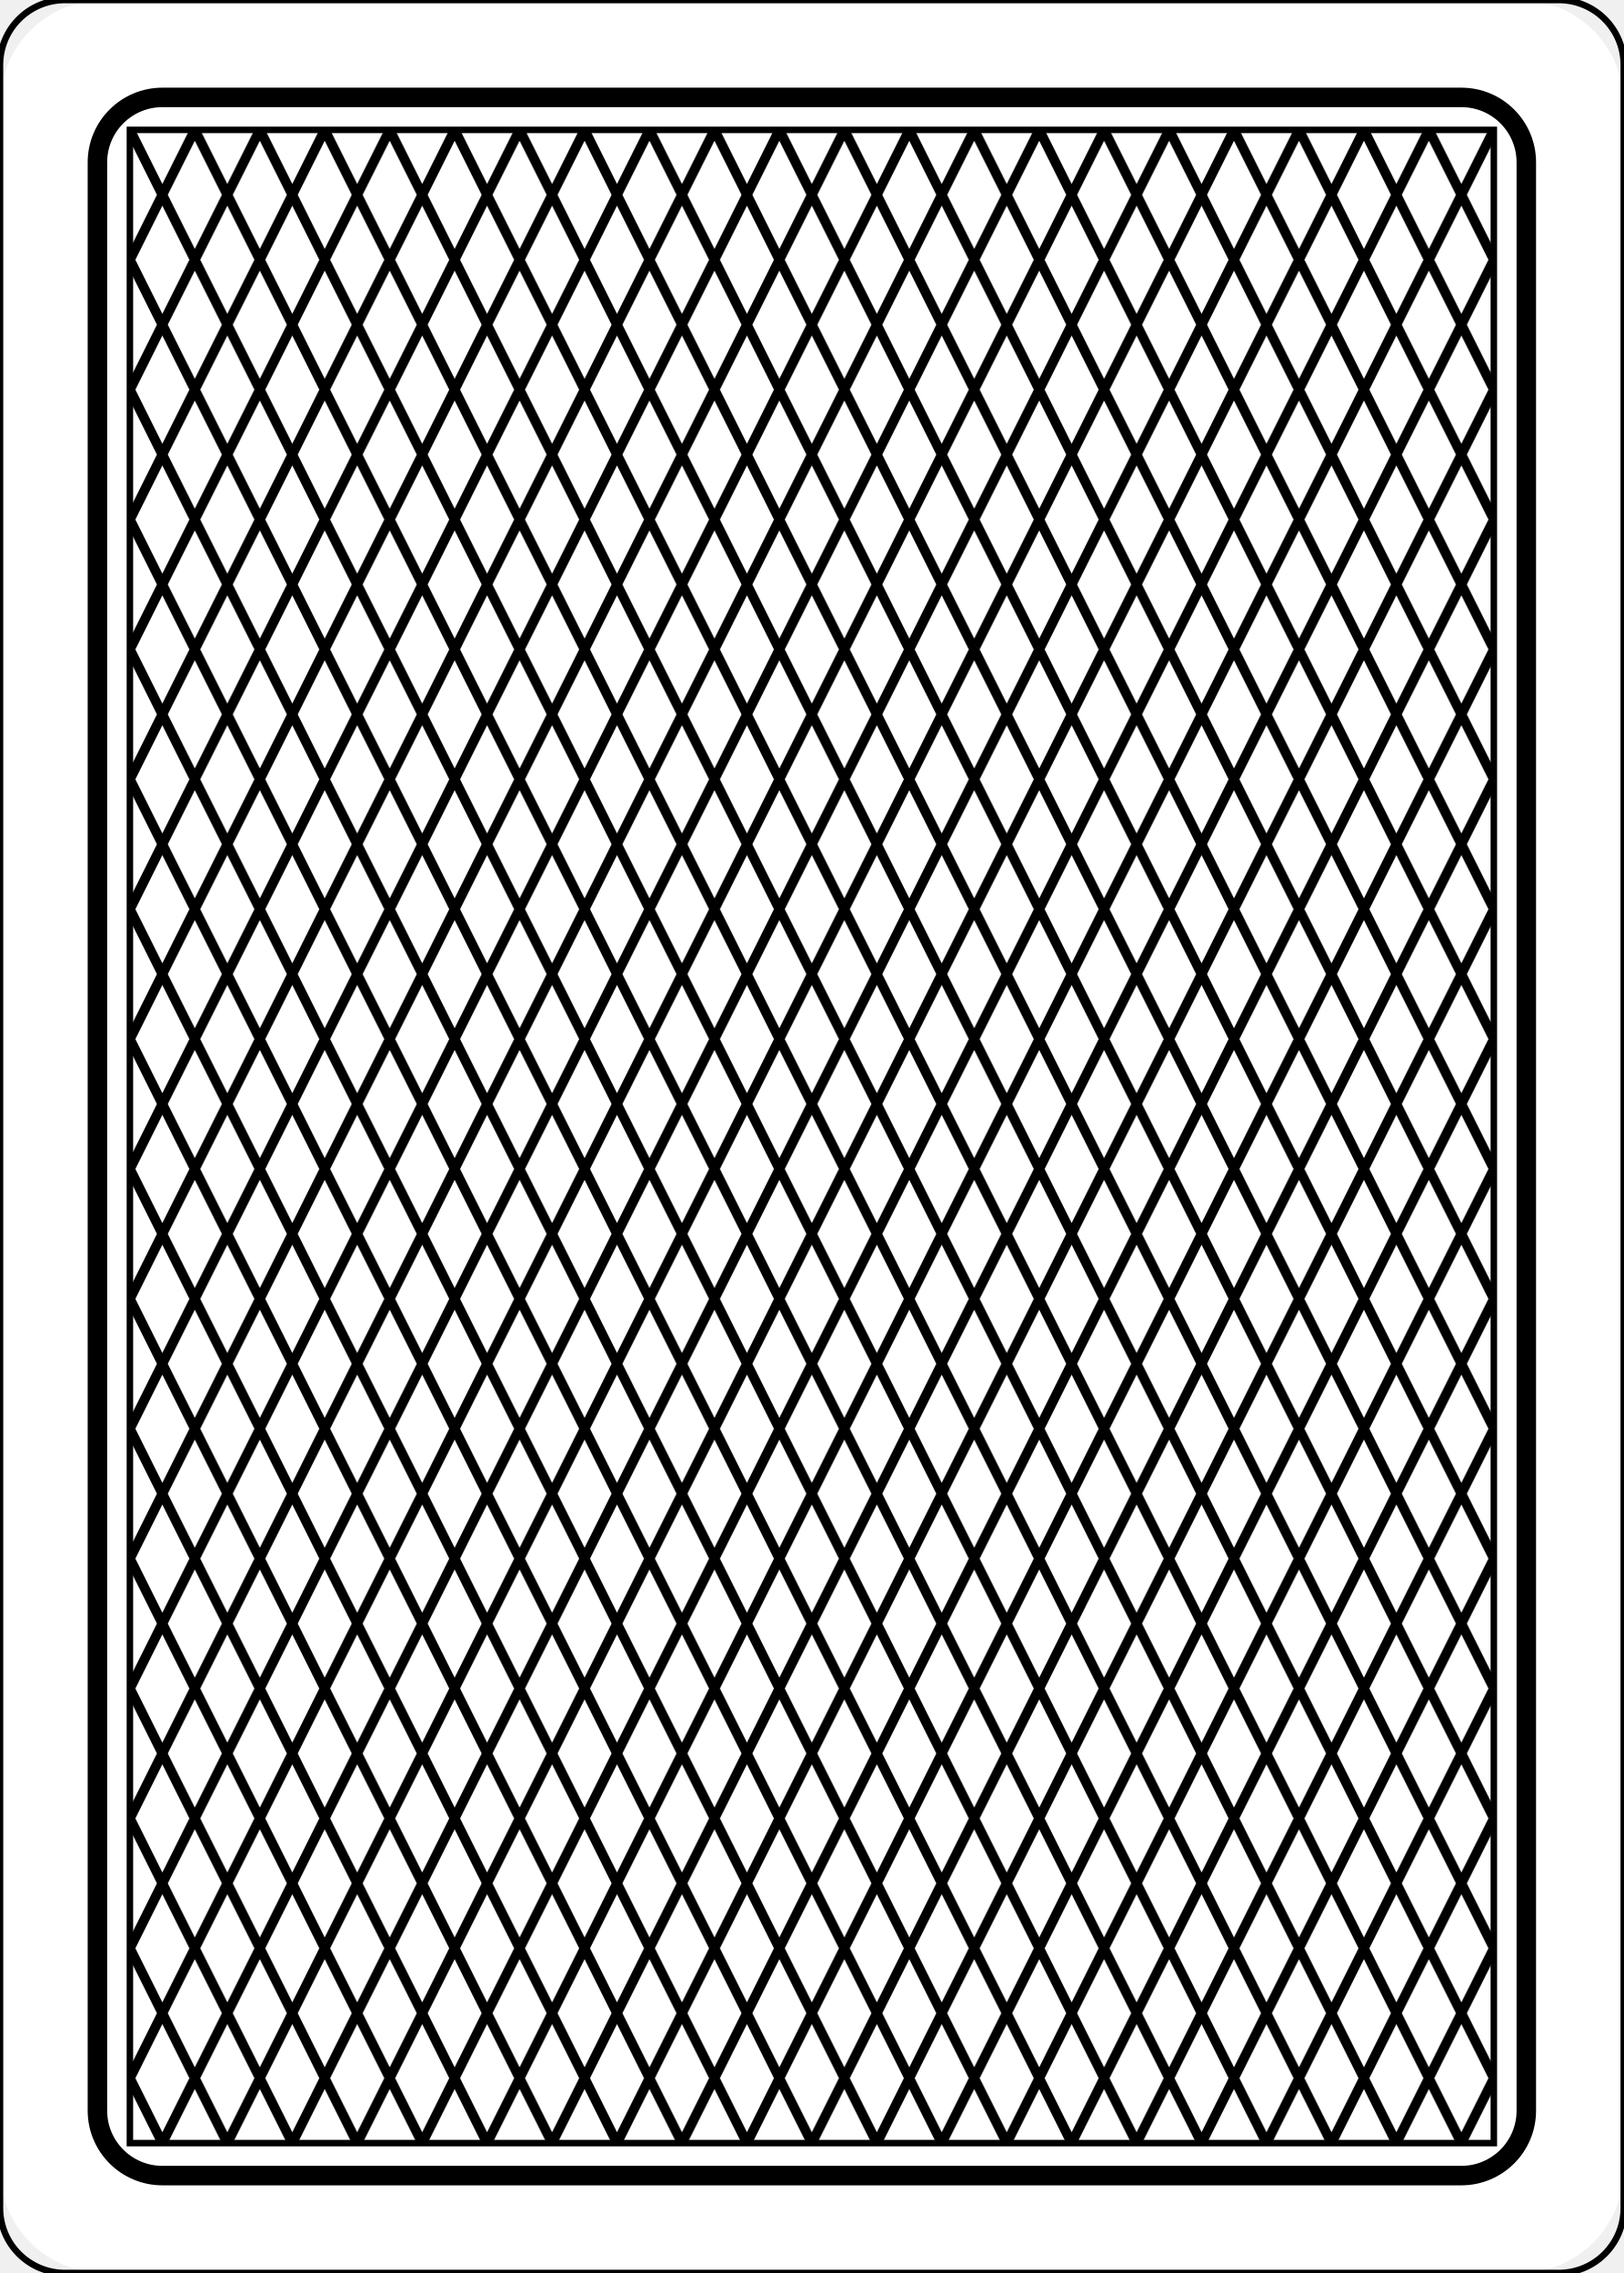
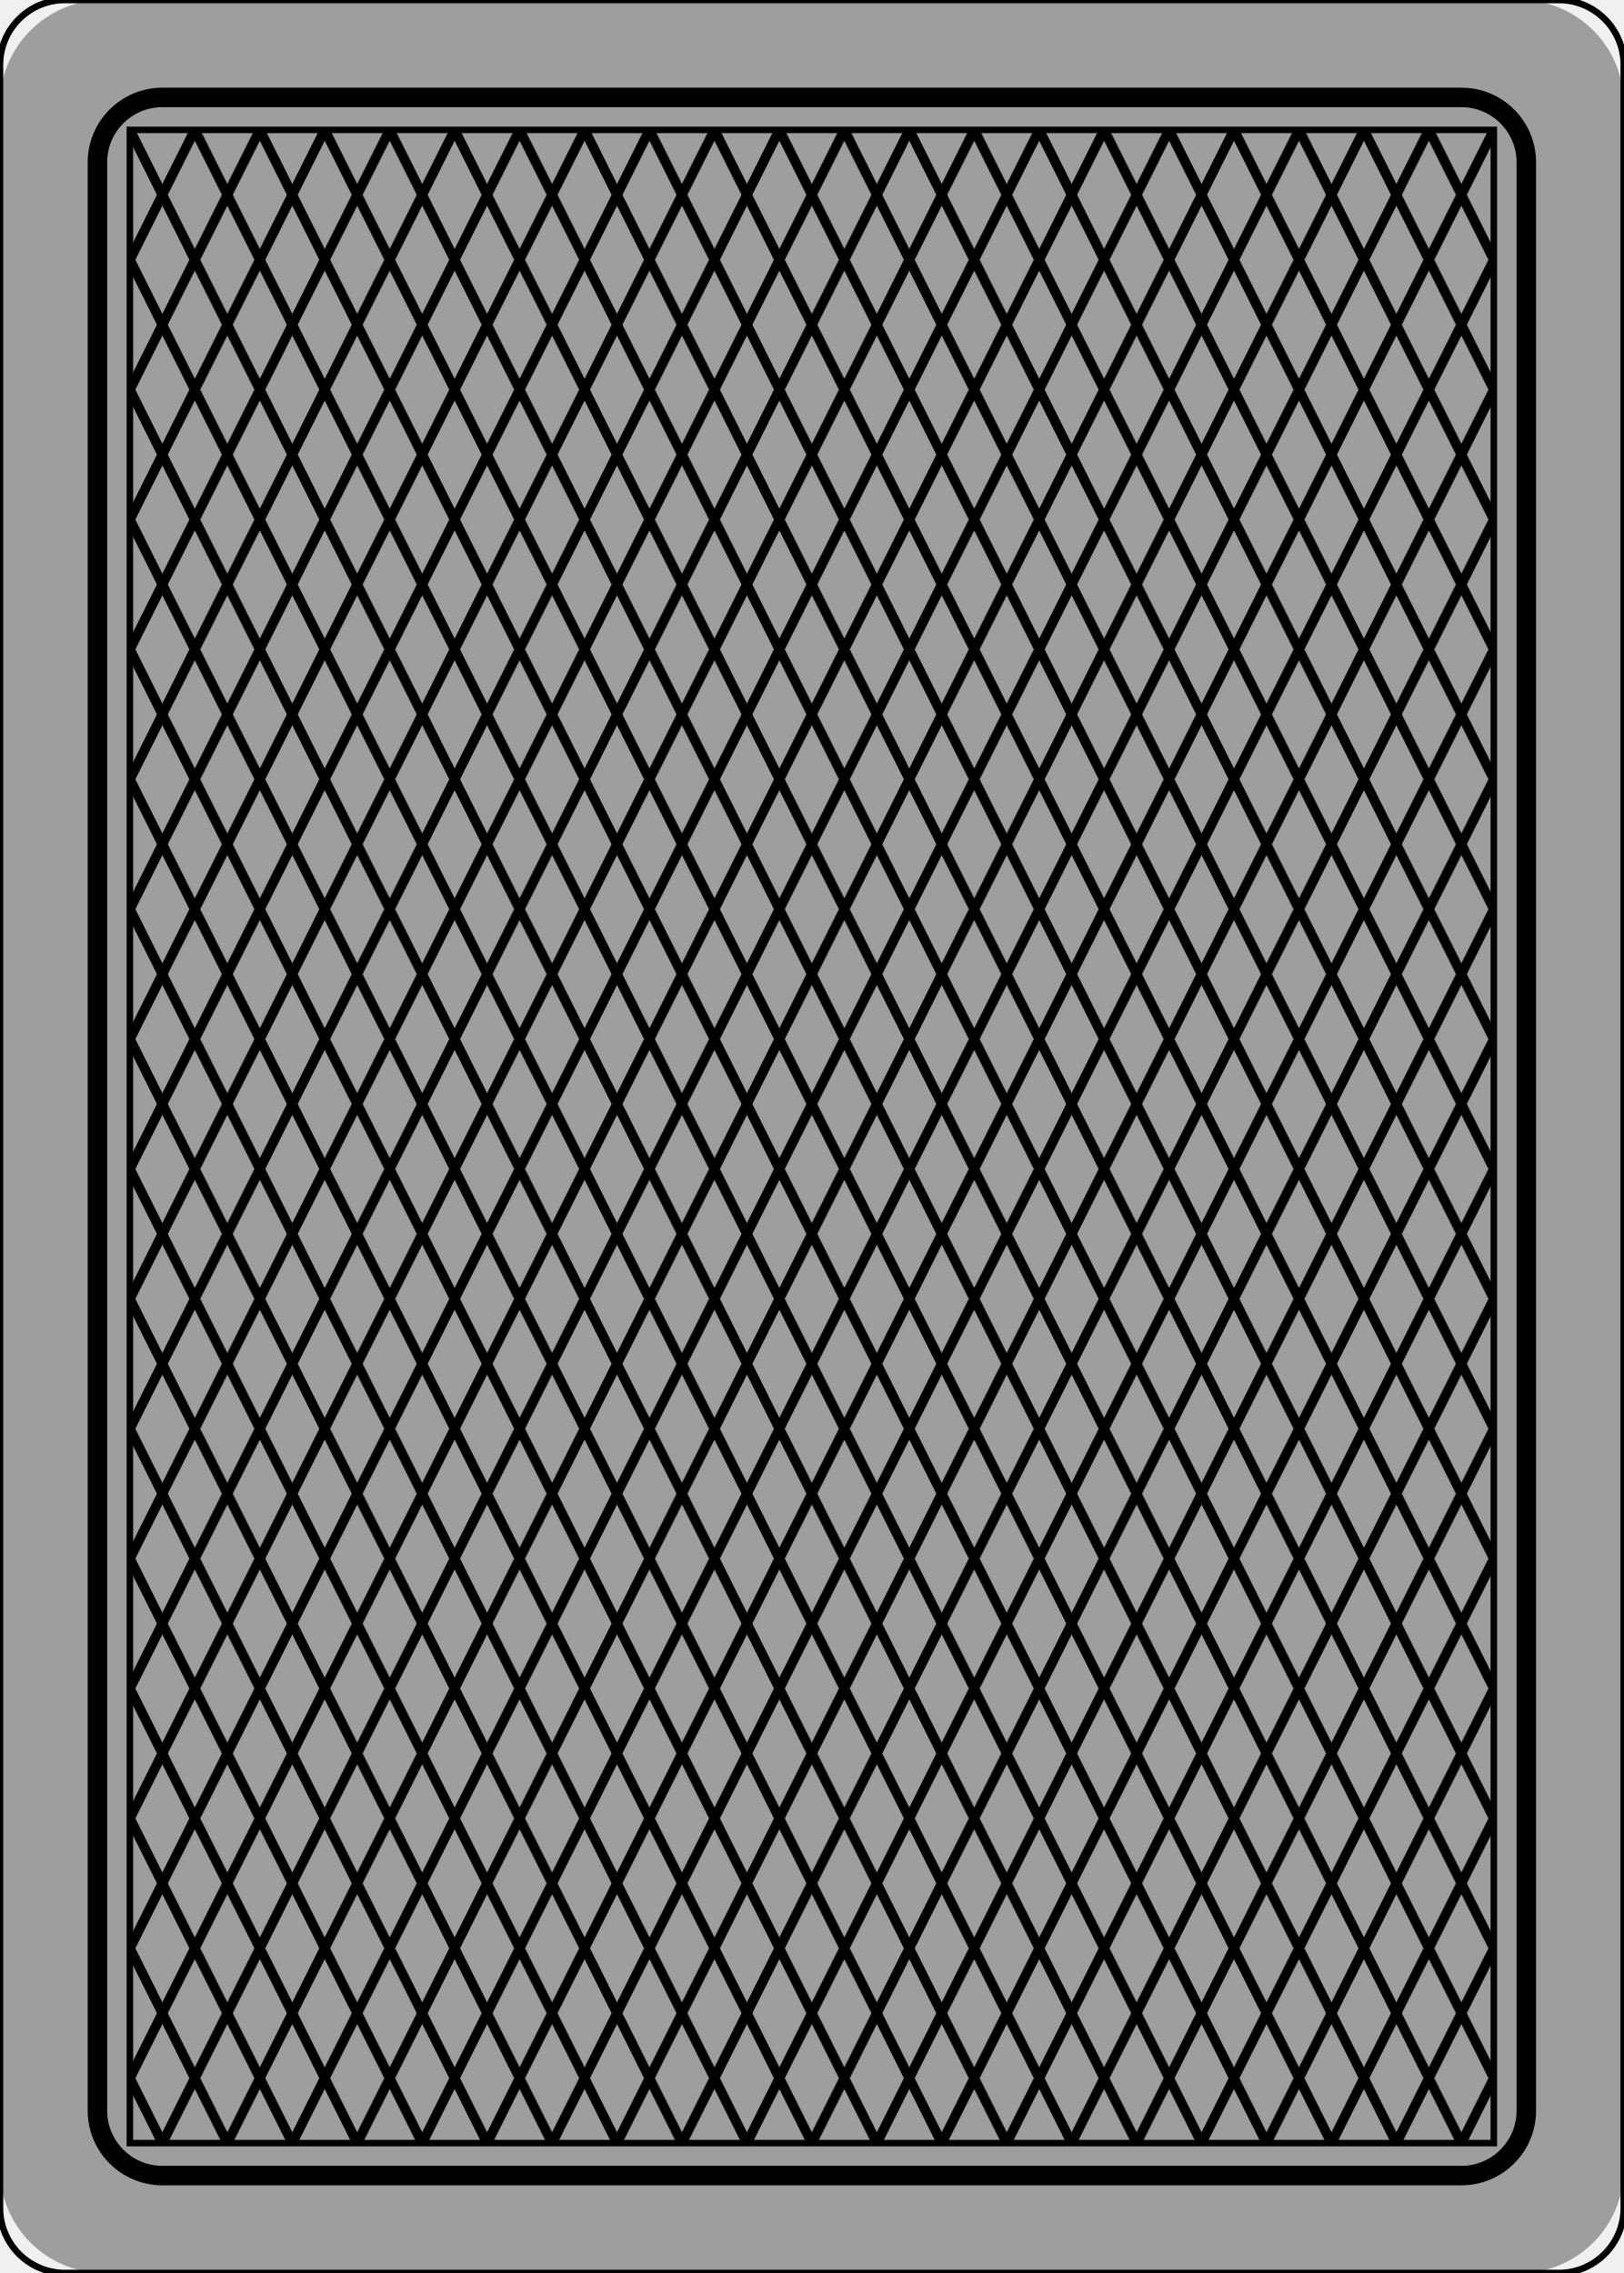
<svg xmlns="http://www.w3.org/2000/svg" width="250" height="350" baseProfile="full">
-   <rect data-bg="1" width="250" height="350" rx="16" fill="#fff" />
+   <rect data-bg="1" width="250" height="350" rx="16" fill="#9e9e9e" />
  <defs>
    <pattern id="a" width="10" height="20" patternUnits="userSpaceOnUse">
      <path stroke="#000" stroke-width="1.5" d="m0 0 10 20M10 0 0 20" />
    </pattern>
  </defs>
  <rect width="250" height="350" fill="none" stroke="#000" rx="10" ry="10" />
  <rect width="220" height="320" x="15" y="15" fill="none" stroke="#000" stroke-width="3" rx="10" ry="10" />
  <path fill="url(#a)" stroke="#000" d="M20 20h210v310H20z" />
</svg>
